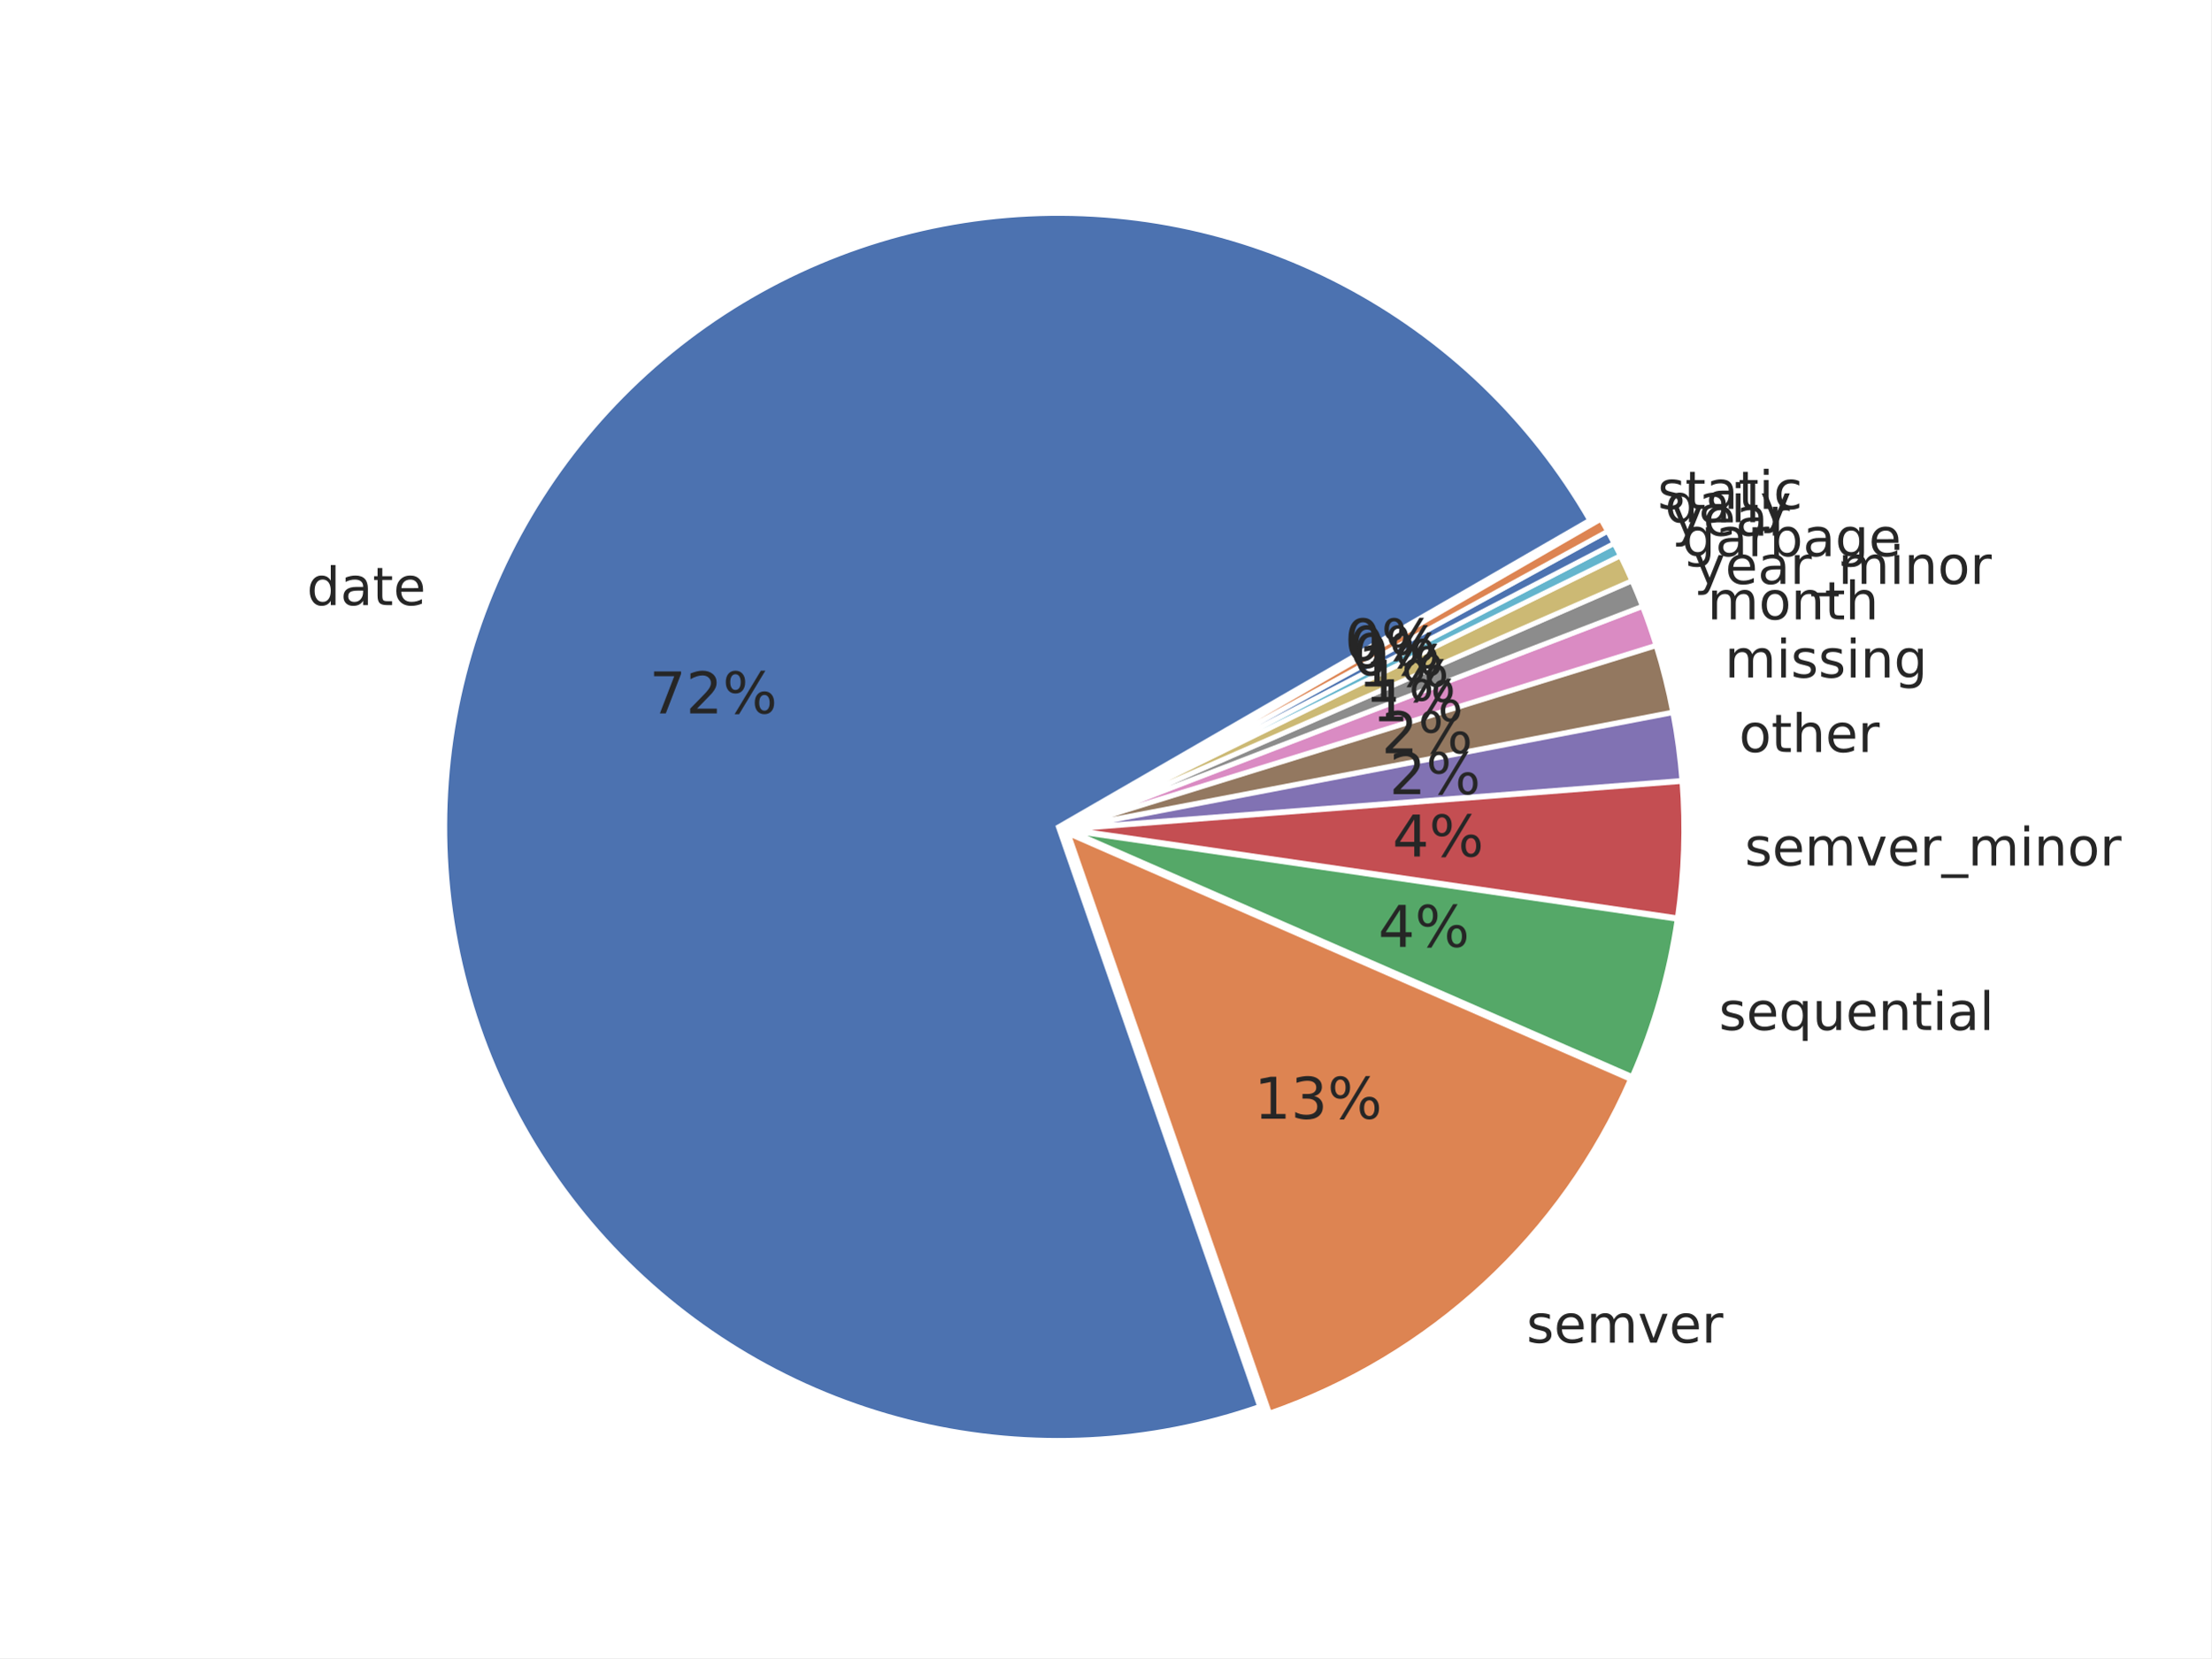
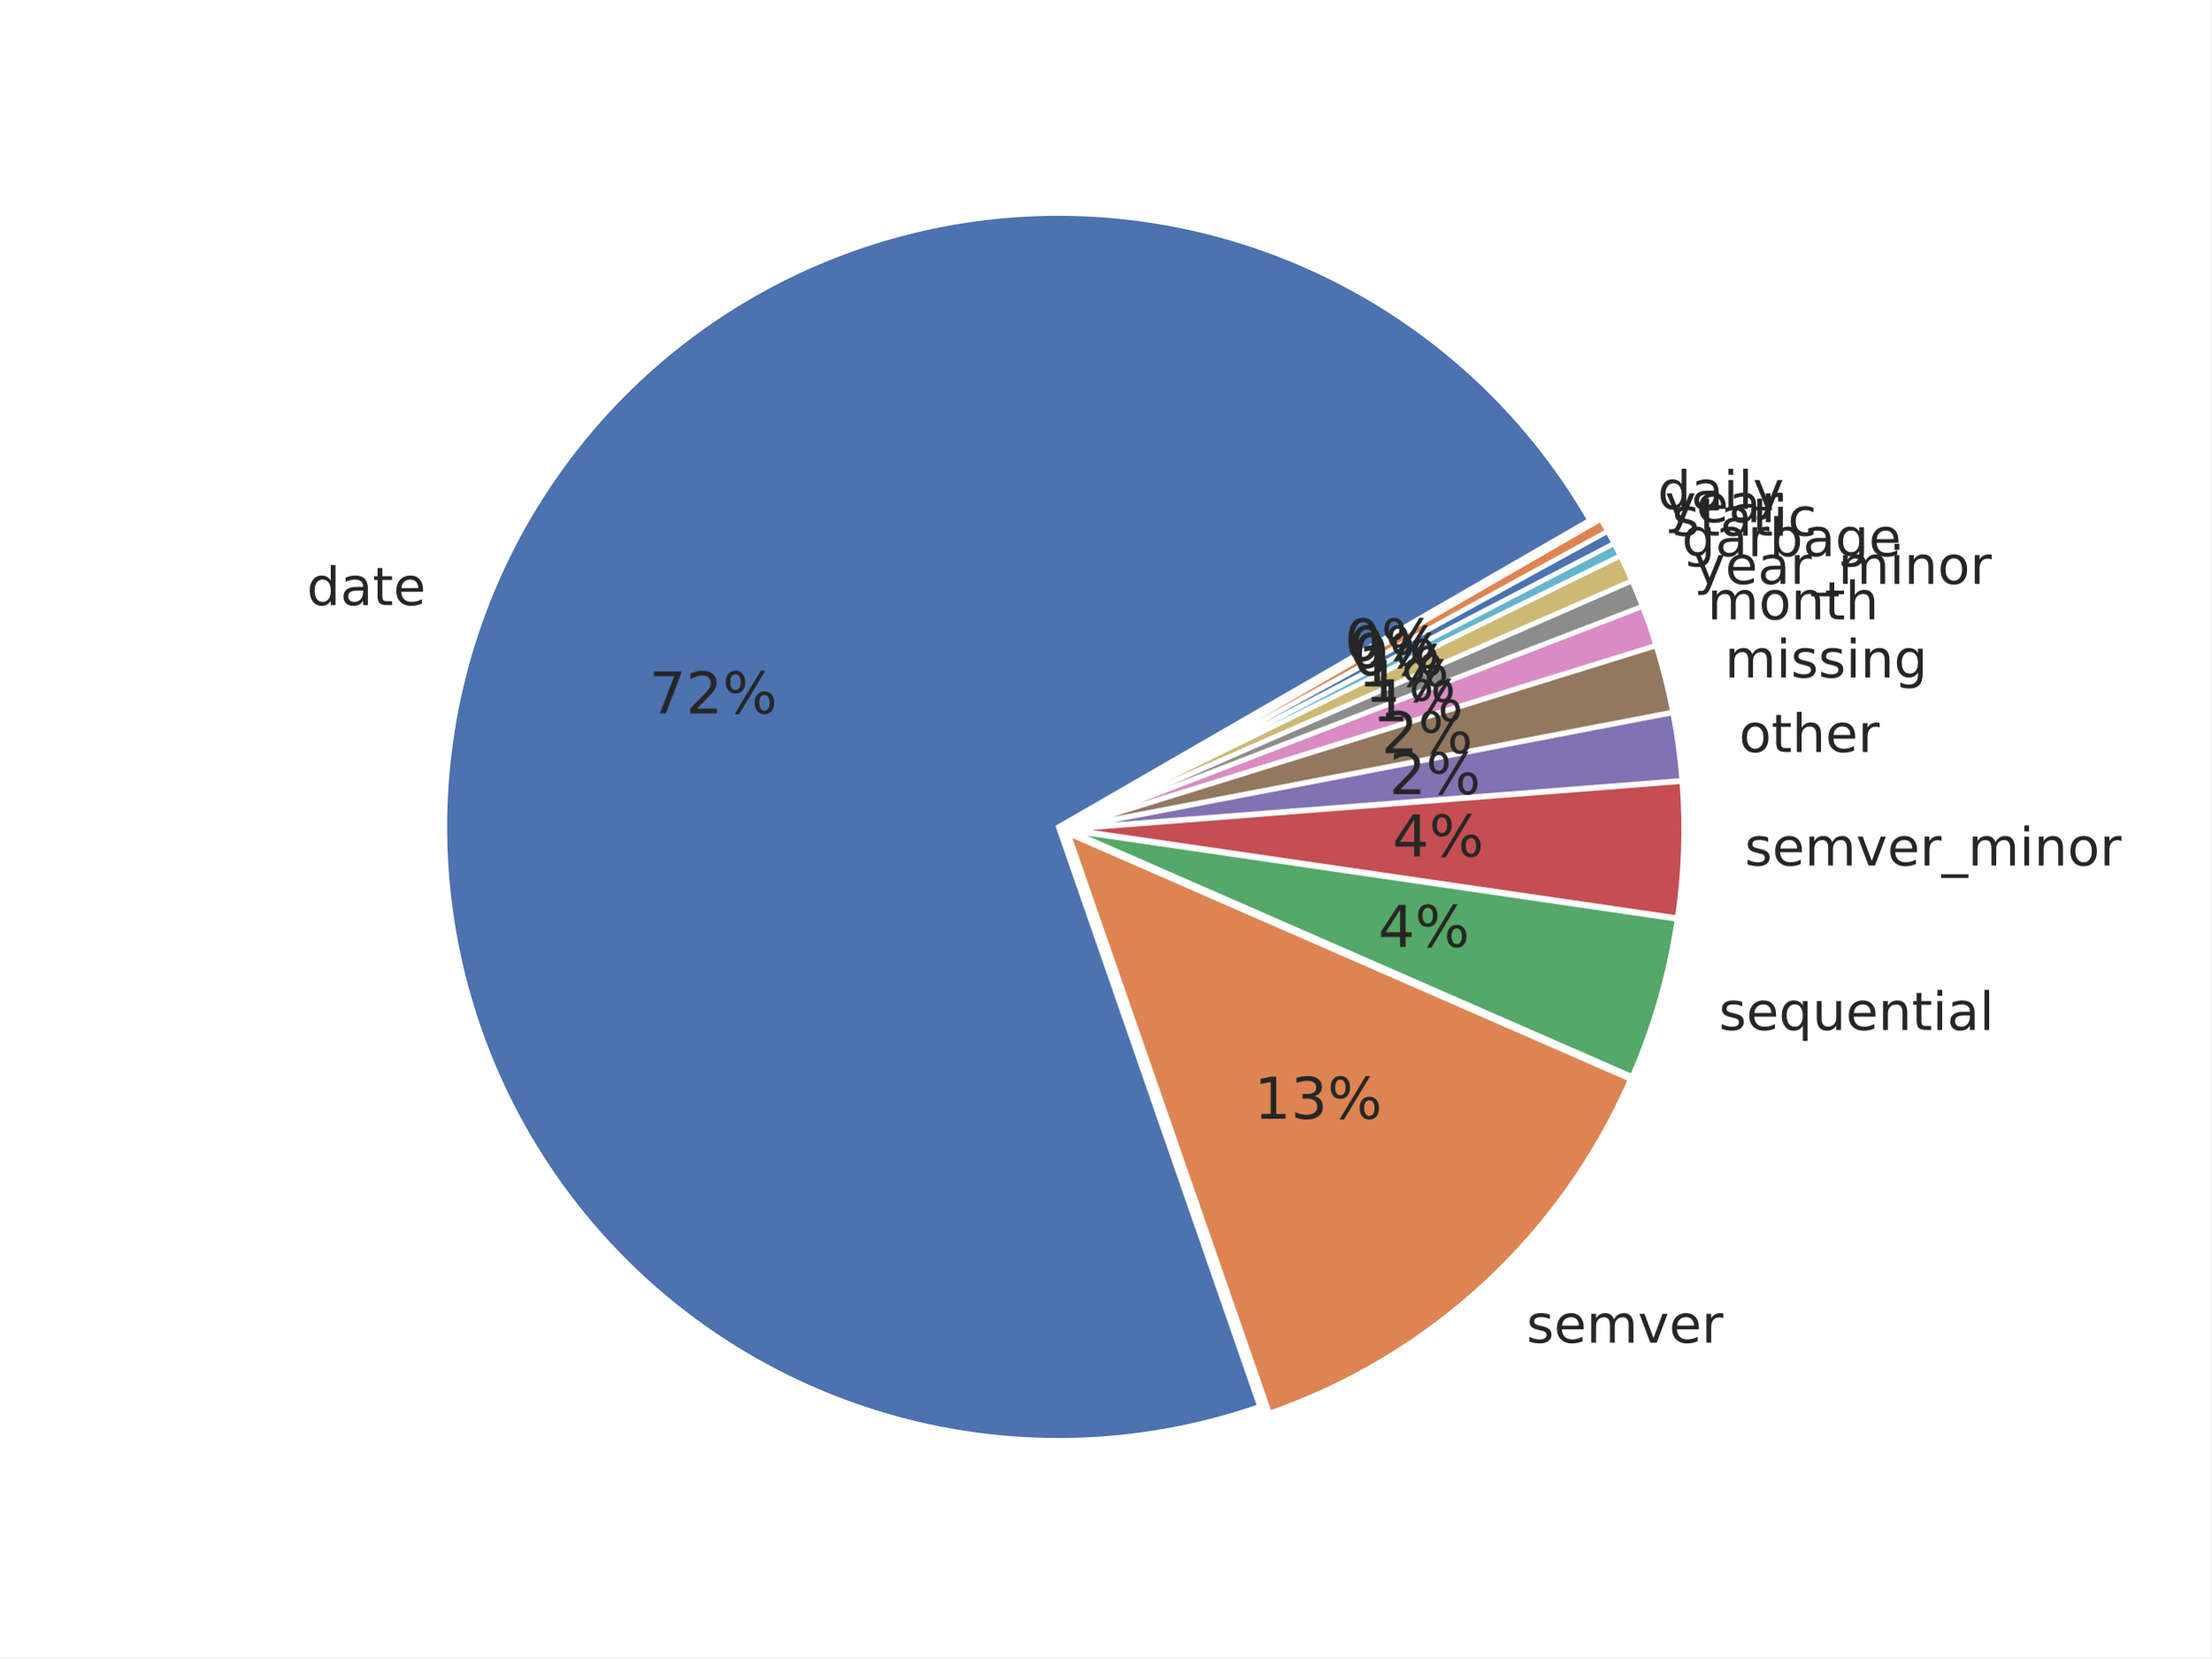
<svg xmlns="http://www.w3.org/2000/svg" xmlns:xlink="http://www.w3.org/1999/xlink" width="460.8pt" height="345.6pt" viewBox="0 0 460.8 345.6" version="1.1">
  <defs>
    <style type="text/css">*{stroke-linejoin: round; stroke-linecap: butt}</style>
  </defs>
  <g id="figure_1">
    <g id="patch_1">
      <path d="M 0 345.6  L 460.8 345.6  L 460.8 0  L 0 0  z " style="fill: #ffffff" />
    </g>
    <g id="axes_1">
      <g id="matplotlib.axis_1" />
      <g id="matplotlib.axis_2" />
      <g id="patch_2">
        <path d="M 331.298 108.418  C 319.169 87.41 301.309 70.281 279.813 59.04  C 258.317 47.799 234.059 42.903 209.886 44.928  C 185.713 46.952 162.608 55.814 143.281 70.474  C 123.954 85.134 109.191 104.995 100.726 127.728  C 92.26 150.46 90.435 175.14 95.465 198.87  C 100.496 222.601 112.176 244.417 129.137 261.76  C 146.098 279.103 167.648 291.267 191.261 296.824  C 214.874 302.382 239.587 301.108 262.503 293.15  L 220.558 172.354  z " style="fill: #4c72b0; stroke: #ffffff; stroke-linejoin: miter" />
      </g>
      <g id="patch_3">
        <path d="M 264.57 294.535  C 281.225 288.752 296.506 279.586 309.45 267.614  C 322.394 255.642 332.723 241.122 339.786 224.967  L 222.624 173.739  z " style="fill: #dd8452; stroke: #ffffff; stroke-linejoin: miter" />
      </g>
      <g id="patch_4">
        <path d="M 340.147 224.38  C 342.431 219.157 344.363 213.787 345.93 208.307  C 347.497 202.826 348.696 197.247 349.519 191.606  L 222.986 173.152  z " style="fill: #55a868; stroke: #ffffff; stroke-linejoin: miter" />
      </g>
      <g id="patch_5">
        <path d="M 349.567 191.297  C 350.253 186.597 350.676 181.863 350.835 177.116  C 350.993 172.369 350.888 167.616 350.518 162.881  L 223.034 172.843  z " style="fill: #c44e52; stroke: #ffffff; stroke-linejoin: miter" />
      </g>
      <g id="patch_6">
        <path d="M 350.507 162.668  C 350.322 160.301 350.071 157.939 349.754 155.586  C 349.438 153.233 349.056 150.889 348.609 148.557  L 223.023 172.63  z " style="fill: #8172b3; stroke: #ffffff; stroke-linejoin: miter" />
      </g>
      <g id="patch_7">
        <path d="M 348.582 148.417  C 348.135 146.085 347.623 143.766 347.047 141.463  C 346.471 139.159 345.831 136.872 345.127 134.604  L 222.997 172.49  z " style="fill: #937860; stroke: #ffffff; stroke-linejoin: miter" />
      </g>
      <g id="patch_8">
        <path d="M 345.095 134.495  C 344.673 133.135 344.228 131.781 343.761 130.435  C 343.294 129.09 342.804 127.752 342.292 126.422  L 222.964 172.381  z " style="fill: #da8bc3; stroke: #ffffff; stroke-linejoin: miter" />
      </g>
      <g id="patch_9">
        <path d="M 342.267 126.356  C 341.925 125.47 341.574 124.587 341.213 123.709  C 340.852 122.83 340.481 121.956 340.101 121.086  L 222.939 172.314  z " style="fill: #8c8c8c; stroke: #ffffff; stroke-linejoin: miter" />
      </g>
      <g id="patch_10">
        <path d="M 340.078 121.034  C 339.697 120.163 339.307 119.297 338.908 118.436  C 338.508 117.575 338.098 116.718 337.68 115.865  L 222.916 172.262  z " style="fill: #ccb974; stroke: #ffffff; stroke-linejoin: miter" />
      </g>
      <g id="patch_11">
        <path d="M 337.661 115.827  C 337.452 115.401 337.24 114.976 337.026 114.552  C 336.811 114.128 336.595 113.705 336.376 113.284  L 222.897 172.223  z " style="fill: #64b5cd; stroke: #ffffff; stroke-linejoin: miter" />
      </g>
      <g id="patch_12">
        <path d="M 336.363 113.259  C 336.144 112.837 335.923 112.417 335.699 111.998  C 335.476 111.579 335.25 111.161 335.022 110.745  L 222.884 172.198  z " style="fill: #4c72b0; stroke: #ffffff; stroke-linejoin: miter" />
      </g>
      <g id="patch_13">
        <path d="M 335.008 110.72  C 334.78 110.304 334.549 109.889 334.316 109.475  C 334.084 109.061 333.848 108.648 333.611 108.237  L 222.871 172.173  z " style="fill: #dd8452; stroke: #ffffff; stroke-linejoin: miter" />
      </g>
      <g id="text_1">
        <g style="fill: #262626" transform="translate(63.93733 126.123) scale(0.11 -0.11)">
          <defs>
            <path id="DejaVuSans-47" d="M 2906 2969  L 2906 4863  L 3481 4863  L 3481 0  L 2906 0  L 2906 525  Q 2725 213 2448 61  Q 2172 -91 1784 -91  Q 1150 -91 751 415  Q 353 922 353 1747  Q 353 2572 751 3078  Q 1150 3584 1784 3584  Q 2172 3584 2448 3432  Q 2725 3281 2906 2969  z M 947 1747  Q 947 1113 1208 752  Q 1469 391 1925 391  Q 2381 391 2643 752  Q 2906 1113 2906 1747  Q 2906 2381 2643 2742  Q 2381 3103 1925 3103  Q 1469 3103 1208 2742  Q 947 2381 947 1747  z " transform="scale(0.015625)" />
            <path id="DejaVuSans-44" d="M 2194 1759  Q 1497 1759 1228 1600  Q 959 1441 959 1056  Q 959 750 1161 570  Q 1363 391 1709 391  Q 2188 391 2477 730  Q 2766 1069 2766 1631  L 2766 1759  L 2194 1759  z M 3341 1997  L 3341 0  L 2766 0  L 2766 531  Q 2569 213 2275 61  Q 1981 -91 1556 -91  Q 1019 -91 701 211  Q 384 513 384 1019  Q 384 1609 779 1909  Q 1175 2209 1959 2209  L 2766 2209  L 2766 2266  Q 2766 2663 2505 2880  Q 2244 3097 1772 3097  Q 1472 3097 1187 3025  Q 903 2953 641 2809  L 641 3341  Q 956 3463 1253 3523  Q 1550 3584 1831 3584  Q 2591 3584 2966 3190  Q 3341 2797 3341 1997  z " transform="scale(0.015625)" />
            <path id="DejaVuSans-57" d="M 1172 4494  L 1172 3500  L 2356 3500  L 2356 3053  L 1172 3053  L 1172 1153  Q 1172 725 1289 603  Q 1406 481 1766 481  L 2356 481  L 2356 0  L 1766 0  Q 1100 0 847 248  Q 594 497 594 1153  L 594 3053  L 172 3053  L 172 3500  L 594 3500  L 594 4494  L 1172 4494  z " transform="scale(0.015625)" />
            <path id="DejaVuSans-48" d="M 3597 1894  L 3597 1613  L 953 1613  Q 991 1019 1311 708  Q 1631 397 2203 397  Q 2534 397 2845 478  Q 3156 559 3463 722  L 3463 178  Q 3153 47 2828 -22  Q 2503 -91 2169 -91  Q 1331 -91 842 396  Q 353 884 353 1716  Q 353 2575 817 3079  Q 1281 3584 2069 3584  Q 2775 3584 3186 3129  Q 3597 2675 3597 1894  z M 3022 2063  Q 3016 2534 2758 2815  Q 2500 3097 2075 3097  Q 1594 3097 1305 2825  Q 1016 2553 972 2059  L 3022 2063  z " transform="scale(0.015625)" />
          </defs>
          <use xlink:href="#DejaVuSans-47" />
          <use xlink:href="#DejaVuSans-44" transform="translate(63.48438 0)" />
          <use xlink:href="#DejaVuSans-57" transform="translate(124.7656 0)" />
          <use xlink:href="#DejaVuSans-48" transform="translate(163.9688 0)" />
        </g>
      </g>
      <g id="text_2">
        <g style="fill: #262626" transform="translate(318.1327 279.8588) scale(0.11 -0.11)">
          <defs>
            <path id="DejaVuSans-56" d="M 2834 3397  L 2834 2853  Q 2591 2978 2328 3040  Q 2066 3103 1784 3103  Q 1356 3103 1142 2972  Q 928 2841 928 2578  Q 928 2378 1081 2264  Q 1234 2150 1697 2047  L 1894 2003  Q 2506 1872 2764 1633  Q 3022 1394 3022 966  Q 3022 478 2636 193  Q 2250 -91 1575 -91  Q 1294 -91 989 -36  Q 684 19 347 128  L 347 722  Q 666 556 975 473  Q 1284 391 1588 391  Q 1994 391 2212 530  Q 2431 669 2431 922  Q 2431 1156 2273 1281  Q 2116 1406 1581 1522  L 1381 1569  Q 847 1681 609 1914  Q 372 2147 372 2553  Q 372 3047 722 3315  Q 1072 3584 1716 3584  Q 2034 3584 2315 3537  Q 2597 3491 2834 3397  z " transform="scale(0.015625)" />
            <path id="DejaVuSans-50" d="M 3328 2828  Q 3544 3216 3844 3400  Q 4144 3584 4550 3584  Q 5097 3584 5394 3201  Q 5691 2819 5691 2113  L 5691 0  L 5113 0  L 5113 2094  Q 5113 2597 4934 2840  Q 4756 3084 4391 3084  Q 3944 3084 3684 2787  Q 3425 2491 3425 1978  L 3425 0  L 2847 0  L 2847 2094  Q 2847 2600 2669 2842  Q 2491 3084 2119 3084  Q 1678 3084 1418 2786  Q 1159 2488 1159 1978  L 1159 0  L 581 0  L 581 3500  L 1159 3500  L 1159 2956  Q 1356 3278 1631 3431  Q 1906 3584 2284 3584  Q 2666 3584 2933 3390  Q 3200 3197 3328 2828  z " transform="scale(0.015625)" />
            <path id="DejaVuSans-59" d="M 191 3500  L 800 3500  L 1894 563  L 2988 3500  L 3597 3500  L 2284 0  L 1503 0  L 191 3500  z " transform="scale(0.015625)" />
            <path id="DejaVuSans-55" d="M 2631 2963  Q 2534 3019 2420 3045  Q 2306 3072 2169 3072  Q 1681 3072 1420 2755  Q 1159 2438 1159 1844  L 1159 0  L 581 0  L 581 3500  L 1159 3500  L 1159 2956  Q 1341 3275 1631 3429  Q 1922 3584 2338 3584  Q 2397 3584 2469 3576  Q 2541 3569 2628 3553  L 2631 2963  z " transform="scale(0.015625)" />
          </defs>
          <use xlink:href="#DejaVuSans-56" />
          <use xlink:href="#DejaVuSans-48" transform="translate(52.09375 0)" />
          <use xlink:href="#DejaVuSans-50" transform="translate(113.625 0)" />
          <use xlink:href="#DejaVuSans-59" transform="translate(211.0312 0)" />
          <use xlink:href="#DejaVuSans-48" transform="translate(270.2188 0)" />
          <use xlink:href="#DejaVuSans-55" transform="translate(331.75 0)" />
        </g>
      </g>
      <g id="text_3">
        <g style="fill: #262626" transform="translate(358.2246 214.6799) scale(0.11 -0.11)">
          <defs>
            <path id="DejaVuSans-54" d="M 947 1747  Q 947 1113 1208 752  Q 1469 391 1925 391  Q 2381 391 2643 752  Q 2906 1113 2906 1747  Q 2906 2381 2643 2742  Q 2381 3103 1925 3103  Q 1469 3103 1208 2742  Q 947 2381 947 1747  z M 2906 525  Q 2725 213 2448 61  Q 2172 -91 1784 -91  Q 1150 -91 751 415  Q 353 922 353 1747  Q 353 2572 751 3078  Q 1150 3584 1784 3584  Q 2172 3584 2448 3432  Q 2725 3281 2906 2969  L 2906 3500  L 3481 3500  L 3481 -1331  L 2906 -1331  L 2906 525  z " transform="scale(0.015625)" />
            <path id="DejaVuSans-58" d="M 544 1381  L 544 3500  L 1119 3500  L 1119 1403  Q 1119 906 1312 657  Q 1506 409 1894 409  Q 2359 409 2629 706  Q 2900 1003 2900 1516  L 2900 3500  L 3475 3500  L 3475 0  L 2900 0  L 2900 538  Q 2691 219 2414 64  Q 2138 -91 1772 -91  Q 1169 -91 856 284  Q 544 659 544 1381  z M 1991 3584  L 1991 3584  z " transform="scale(0.015625)" />
            <path id="DejaVuSans-51" d="M 3513 2113  L 3513 0  L 2938 0  L 2938 2094  Q 2938 2591 2744 2837  Q 2550 3084 2163 3084  Q 1697 3084 1428 2787  Q 1159 2491 1159 1978  L 1159 0  L 581 0  L 581 3500  L 1159 3500  L 1159 2956  Q 1366 3272 1645 3428  Q 1925 3584 2291 3584  Q 2894 3584 3203 3211  Q 3513 2838 3513 2113  z " transform="scale(0.015625)" />
            <path id="DejaVuSans-4c" d="M 603 3500  L 1178 3500  L 1178 0  L 603 0  L 603 3500  z M 603 4863  L 1178 4863  L 1178 4134  L 603 4134  L 603 4863  z " transform="scale(0.015625)" />
            <path id="DejaVuSans-4f" d="M 603 4863  L 1178 4863  L 1178 0  L 603 0  L 603 4863  z " transform="scale(0.015625)" />
          </defs>
          <use xlink:href="#DejaVuSans-56" />
          <use xlink:href="#DejaVuSans-48" transform="translate(52.09375 0)" />
          <use xlink:href="#DejaVuSans-54" transform="translate(113.625 0)" />
          <use xlink:href="#DejaVuSans-58" transform="translate(177.1094 0)" />
          <use xlink:href="#DejaVuSans-48" transform="translate(240.4844 0)" />
          <use xlink:href="#DejaVuSans-51" transform="translate(302.0156 0)" />
          <use xlink:href="#DejaVuSans-57" transform="translate(365.3906 0)" />
          <use xlink:href="#DejaVuSans-4c" transform="translate(404.5938 0)" />
          <use xlink:href="#DejaVuSans-44" transform="translate(432.375 0)" />
          <use xlink:href="#DejaVuSans-4f" transform="translate(493.6562 0)" />
        </g>
      </g>
      <g id="text_4">
        <g style="fill: #262626" transform="translate(363.6148 180.4007) scale(0.11 -0.11)">
          <defs>
            <path id="DejaVuSans-42" d="M 3263 -1063  L 3263 -1509  L -63 -1509  L -63 -1063  L 3263 -1063  z " transform="scale(0.015625)" />
            <path id="DejaVuSans-52" d="M 1959 3097  Q 1497 3097 1228 2736  Q 959 2375 959 1747  Q 959 1119 1226 758  Q 1494 397 1959 397  Q 2419 397 2687 759  Q 2956 1122 2956 1747  Q 2956 2369 2687 2733  Q 2419 3097 1959 3097  z M 1959 3584  Q 2709 3584 3137 3096  Q 3566 2609 3566 1747  Q 3566 888 3137 398  Q 2709 -91 1959 -91  Q 1206 -91 779 398  Q 353 888 353 1747  Q 353 2609 779 3096  Q 1206 3584 1959 3584  z " transform="scale(0.015625)" />
          </defs>
          <use xlink:href="#DejaVuSans-56" />
          <use xlink:href="#DejaVuSans-48" transform="translate(52.09375 0)" />
          <use xlink:href="#DejaVuSans-50" transform="translate(113.625 0)" />
          <use xlink:href="#DejaVuSans-59" transform="translate(211.0312 0)" />
          <use xlink:href="#DejaVuSans-48" transform="translate(270.2188 0)" />
          <use xlink:href="#DejaVuSans-55" transform="translate(331.75 0)" />
          <use xlink:href="#DejaVuSans-42" transform="translate(372.8594 0)" />
          <use xlink:href="#DejaVuSans-50" transform="translate(422.8594 0)" />
          <use xlink:href="#DejaVuSans-4c" transform="translate(520.2656 0)" />
          <use xlink:href="#DejaVuSans-51" transform="translate(548.0469 0)" />
          <use xlink:href="#DejaVuSans-52" transform="translate(611.4219 0)" />
          <use xlink:href="#DejaVuSans-55" transform="translate(672.6094 0)" />
        </g>
      </g>
      <g id="text_5">
        <g style="fill: #262626" transform="translate(362.4276 156.7394) scale(0.11 -0.11)">
          <defs>
            <path id="DejaVuSans-4b" d="M 3513 2113  L 3513 0  L 2938 0  L 2938 2094  Q 2938 2591 2744 2837  Q 2550 3084 2163 3084  Q 1697 3084 1428 2787  Q 1159 2491 1159 1978  L 1159 0  L 581 0  L 581 4863  L 1159 4863  L 1159 2956  Q 1366 3272 1645 3428  Q 1925 3584 2291 3584  Q 2894 3584 3203 3211  Q 3513 2838 3513 2113  z " transform="scale(0.015625)" />
          </defs>
          <use xlink:href="#DejaVuSans-52" />
          <use xlink:href="#DejaVuSans-57" transform="translate(61.1875 0)" />
          <use xlink:href="#DejaVuSans-4b" transform="translate(100.3906 0)" />
          <use xlink:href="#DejaVuSans-48" transform="translate(163.7656 0)" />
          <use xlink:href="#DejaVuSans-55" transform="translate(225.2969 0)" />
        </g>
      </g>
      <g id="text_6">
        <g style="fill: #262626" transform="translate(359.4523 141.2177) scale(0.11 -0.11)">
          <defs>
            <path id="DejaVuSans-4a" d="M 2906 1791  Q 2906 2416 2648 2759  Q 2391 3103 1925 3103  Q 1463 3103 1205 2759  Q 947 2416 947 1791  Q 947 1169 1205 825  Q 1463 481 1925 481  Q 2391 481 2648 825  Q 2906 1169 2906 1791  z M 3481 434  Q 3481 -459 3084 -895  Q 2688 -1331 1869 -1331  Q 1566 -1331 1297 -1286  Q 1028 -1241 775 -1147  L 775 -588  Q 1028 -725 1275 -790  Q 1522 -856 1778 -856  Q 2344 -856 2625 -561  Q 2906 -266 2906 331  L 2906 616  Q 2728 306 2450 153  Q 2172 0 1784 0  Q 1141 0 747 490  Q 353 981 353 1791  Q 353 2603 747 3093  Q 1141 3584 1784 3584  Q 2172 3584 2450 3431  Q 2728 3278 2906 2969  L 2906 3500  L 3481 3500  L 3481 434  z " transform="scale(0.015625)" />
          </defs>
          <use xlink:href="#DejaVuSans-50" />
          <use xlink:href="#DejaVuSans-4c" transform="translate(97.40625 0)" />
          <use xlink:href="#DejaVuSans-56" transform="translate(125.1875 0)" />
          <use xlink:href="#DejaVuSans-56" transform="translate(177.2812 0)" />
          <use xlink:href="#DejaVuSans-4c" transform="translate(229.375 0)" />
          <use xlink:href="#DejaVuSans-51" transform="translate(257.1562 0)" />
          <use xlink:href="#DejaVuSans-4a" transform="translate(320.5312 0)" />
        </g>
      </g>
      <g id="text_7">
        <g style="fill: #262626" transform="translate(355.8405 129.0987) scale(0.11 -0.11)">
          <use xlink:href="#DejaVuSans-50" />
          <use xlink:href="#DejaVuSans-52" transform="translate(97.40625 0)" />
          <use xlink:href="#DejaVuSans-51" transform="translate(158.5938 0)" />
          <use xlink:href="#DejaVuSans-57" transform="translate(221.9688 0)" />
          <use xlink:href="#DejaVuSans-4b" transform="translate(261.1719 0)" />
        </g>
      </g>
      <g id="text_8">
        <g style="fill: #262626" transform="translate(353.0404 121.706) scale(0.11 -0.11)">
          <defs>
            <path id="DejaVuSans-5c" d="M 2059 -325  Q 1816 -950 1584 -1140  Q 1353 -1331 966 -1331  L 506 -1331  L 506 -850  L 844 -850  Q 1081 -850 1212 -737  Q 1344 -625 1503 -206  L 1606 56  L 191 3500  L 800 3500  L 1894 763  L 2988 3500  L 3597 3500  L 2059 -325  z " transform="scale(0.015625)" />
          </defs>
          <use xlink:href="#DejaVuSans-5c" />
          <use xlink:href="#DejaVuSans-48" transform="translate(59.1875 0)" />
          <use xlink:href="#DejaVuSans-44" transform="translate(120.7188 0)" />
          <use xlink:href="#DejaVuSans-55" transform="translate(182 0)" />
          <use xlink:href="#DejaVuSans-42" transform="translate(223.1094 0)" />
          <use xlink:href="#DejaVuSans-50" transform="translate(273.1094 0)" />
          <use xlink:href="#DejaVuSans-4c" transform="translate(370.5156 0)" />
          <use xlink:href="#DejaVuSans-51" transform="translate(398.2969 0)" />
          <use xlink:href="#DejaVuSans-52" transform="translate(461.6719 0)" />
          <use xlink:href="#DejaVuSans-55" transform="translate(522.8594 0)" />
        </g>
      </g>
      <g id="text_9">
        <g style="fill: #262626" transform="translate(350.5067 115.9112) scale(0.11 -0.11)">
          <defs>
            <path id="DejaVuSans-45" d="M 3116 1747  Q 3116 2381 2855 2742  Q 2594 3103 2138 3103  Q 1681 3103 1420 2742  Q 1159 2381 1159 1747  Q 1159 1113 1420 752  Q 1681 391 2138 391  Q 2594 391 2855 752  Q 3116 1113 3116 1747  z M 1159 2969  Q 1341 3281 1617 3432  Q 1894 3584 2278 3584  Q 2916 3584 3314 3078  Q 3713 2572 3713 1747  Q 3713 922 3314 415  Q 2916 -91 2278 -91  Q 1894 -91 1617 61  Q 1341 213 1159 525  L 1159 0  L 581 0  L 581 4863  L 1159 4863  L 1159 2969  z " transform="scale(0.015625)" />
          </defs>
          <use xlink:href="#DejaVuSans-4a" />
          <use xlink:href="#DejaVuSans-44" transform="translate(63.48438 0)" />
          <use xlink:href="#DejaVuSans-55" transform="translate(124.7656 0)" />
          <use xlink:href="#DejaVuSans-45" transform="translate(165.875 0)" />
          <use xlink:href="#DejaVuSans-44" transform="translate(229.3594 0)" />
          <use xlink:href="#DejaVuSans-4a" transform="translate(290.6406 0)" />
          <use xlink:href="#DejaVuSans-48" transform="translate(354.125 0)" />
        </g>
      </g>
      <g id="text_10">
-         <g style="fill: #262626" transform="translate(348.4384 111.642) scale(0.11 -0.11)">
-           <use xlink:href="#DejaVuSans-5c" />
-           <use xlink:href="#DejaVuSans-48" transform="translate(59.1875 0)" />
-           <use xlink:href="#DejaVuSans-44" transform="translate(120.7188 0)" />
-           <use xlink:href="#DejaVuSans-55" transform="translate(182 0)" />
-         </g>
-       </g>
-       <g id="text_11">
-         <g style="fill: #262626" transform="translate(346.9808 108.836) scale(0.11 -0.11)">
-           <use xlink:href="#DejaVuSans-47" />
-           <use xlink:href="#DejaVuSans-44" transform="translate(63.48438 0)" />
-           <use xlink:href="#DejaVuSans-4c" transform="translate(124.7656 0)" />
-           <use xlink:href="#DejaVuSans-4f" transform="translate(152.5469 0)" />
-           <use xlink:href="#DejaVuSans-5c" transform="translate(180.3281 0)" />
-         </g>
-       </g>
-       <g id="text_12">
-         <g style="fill: #262626" transform="translate(345.461 106.0627) scale(0.11 -0.11)">
+         <g style="fill: #262626" transform="translate(348.4384 111.6424) scale(0.11 -0.11)">
          <defs>
            <path id="DejaVuSans-46" d="M 3122 3366  L 3122 2828  Q 2878 2963 2633 3030  Q 2388 3097 2138 3097  Q 1578 3097 1268 2742  Q 959 2388 959 1747  Q 959 1106 1268 751  Q 1578 397 2138 397  Q 2388 397 2633 464  Q 2878 531 3122 666  L 3122 134  Q 2881 22 2623 -34  Q 2366 -91 2075 -91  Q 1284 -91 818 406  Q 353 903 353 1747  Q 353 2603 823 3093  Q 1294 3584 2113 3584  Q 2378 3584 2631 3529  Q 2884 3475 3122 3366  z " transform="scale(0.015625)" />
          </defs>
          <use xlink:href="#DejaVuSans-56" />
          <use xlink:href="#DejaVuSans-57" transform="translate(52.09375 0)" />
          <use xlink:href="#DejaVuSans-44" transform="translate(91.29688 0)" />
          <use xlink:href="#DejaVuSans-57" transform="translate(152.5781 0)" />
          <use xlink:href="#DejaVuSans-4c" transform="translate(191.7812 0)" />
          <use xlink:href="#DejaVuSans-46" transform="translate(219.5625 0)" />
        </g>
      </g>
+       <g id="text_11">
+         <g style="fill: #262626" transform="translate(346.9808 108.8355) scale(0.11 -0.11)">
+           <use xlink:href="#DejaVuSans-5c" />
+           <use xlink:href="#DejaVuSans-48" transform="translate(59.1875 0)" />
+           <use xlink:href="#DejaVuSans-44" transform="translate(120.7188 0)" />
+           <use xlink:href="#DejaVuSans-55" transform="translate(182 0)" />
+         </g>
+       </g>
+       <g id="text_12">
+         <g style="fill: #262626" transform="translate(345.461 106.0627) scale(0.11 -0.11)">
+           <use xlink:href="#DejaVuSans-47" />
+           <use xlink:href="#DejaVuSans-44" transform="translate(63.48438 0)" />
+           <use xlink:href="#DejaVuSans-4c" transform="translate(124.7656 0)" />
+           <use xlink:href="#DejaVuSans-4f" transform="translate(152.5469 0)" />
+           <use xlink:href="#DejaVuSans-5c" transform="translate(180.3281 0)" />
+         </g>
+       </g>
      <g id="text_13">
        <g style="fill: #262626" transform="translate(135.3225 148.6953) scale(0.12 -0.12)">
          <defs>
            <path id="DejaVuSans-1a" d="M 525 4666  L 3525 4666  L 3525 4397  L 1831 0  L 1172 0  L 2766 4134  L 525 4134  L 525 4666  z " transform="scale(0.015625)" />
            <path id="DejaVuSans-15" d="M 1228 531  L 3431 531  L 3431 0  L 469 0  L 469 531  Q 828 903 1448 1529  Q 2069 2156 2228 2338  Q 2531 2678 2651 2914  Q 2772 3150 2772 3378  Q 2772 3750 2511 3984  Q 2250 4219 1831 4219  Q 1534 4219 1204 4116  Q 875 4013 500 3803  L 500 4441  Q 881 4594 1212 4672  Q 1544 4750 1819 4750  Q 2544 4750 2975 4387  Q 3406 4025 3406 3419  Q 3406 3131 3298 2873  Q 3191 2616 2906 2266  Q 2828 2175 2409 1742  Q 1991 1309 1228 531  z " transform="scale(0.015625)" />
            <path id="DejaVuSans-8" d="M 4653 2053  Q 4381 2053 4226 1822  Q 4072 1591 4072 1178  Q 4072 772 4226 539  Q 4381 306 4653 306  Q 4919 306 5073 539  Q 5228 772 5228 1178  Q 5228 1588 5073 1820  Q 4919 2053 4653 2053  z M 4653 2450  Q 5147 2450 5437 2106  Q 5728 1763 5728 1178  Q 5728 594 5436 251  Q 5144 -91 4653 -91  Q 4153 -91 3862 251  Q 3572 594 3572 1178  Q 3572 1766 3864 2108  Q 4156 2450 4653 2450  z M 1428 4353  Q 1159 4353 1004 4120  Q 850 3888 850 3481  Q 850 3069 1003 2837  Q 1156 2606 1428 2606  Q 1700 2606 1854 2837  Q 2009 3069 2009 3481  Q 2009 3884 1853 4118  Q 1697 4353 1428 4353  z M 4250 4750  L 4750 4750  L 1831 -91  L 1331 -91  L 4250 4750  z M 1428 4750  Q 1922 4750 2215 4408  Q 2509 4066 2509 3481  Q 2509 2891 2217 2550  Q 1925 2209 1428 2209  Q 931 2209 642 2551  Q 353 2894 353 3481  Q 353 4063 643 4406  Q 934 4750 1428 4750  z " transform="scale(0.015625)" />
          </defs>
          <use xlink:href="#DejaVuSans-1a" />
          <use xlink:href="#DejaVuSans-15" transform="translate(63.625 0)" />
          <use xlink:href="#DejaVuSans-8" transform="translate(127.25 0)" />
        </g>
      </g>
      <g id="text_14">
        <g style="fill: #262626" transform="translate(261.3839 233.181) scale(0.12 -0.12)">
          <defs>
            <path id="DejaVuSans-14" d="M 794 531  L 1825 531  L 1825 4091  L 703 3866  L 703 4441  L 1819 4666  L 2450 4666  L 2450 531  L 3481 531  L 3481 0  L 794 0  L 794 531  z " transform="scale(0.015625)" />
            <path id="DejaVuSans-16" d="M 2597 2516  Q 3050 2419 3304 2112  Q 3559 1806 3559 1356  Q 3559 666 3084 287  Q 2609 -91 1734 -91  Q 1441 -91 1130 -33  Q 819 25 488 141  L 488 750  Q 750 597 1062 519  Q 1375 441 1716 441  Q 2309 441 2620 675  Q 2931 909 2931 1356  Q 2931 1769 2642 2001  Q 2353 2234 1838 2234  L 1294 2234  L 1294 2753  L 1863 2753  Q 2328 2753 2575 2939  Q 2822 3125 2822 3475  Q 2822 3834 2567 4026  Q 2313 4219 1838 4219  Q 1578 4219 1281 4162  Q 984 4106 628 3988  L 628 4550  Q 988 4650 1302 4700  Q 1616 4750 1894 4750  Q 2613 4750 3031 4423  Q 3450 4097 3450 3541  Q 3450 3153 3228 2886  Q 3006 2619 2597 2516  z " transform="scale(0.015625)" />
          </defs>
          <use xlink:href="#DejaVuSans-14" />
          <use xlink:href="#DejaVuSans-16" transform="translate(63.625 0)" />
          <use xlink:href="#DejaVuSans-8" transform="translate(127.25 0)" />
        </g>
      </g>
      <g id="text_15">
        <g style="fill: #262626" transform="translate(287.2339 197.3617) scale(0.12 -0.12)">
          <defs>
            <path id="DejaVuSans-17" d="M 2419 4116  L 825 1625  L 2419 1625  L 2419 4116  z M 2253 4666  L 3047 4666  L 3047 1625  L 3713 1625  L 3713 1100  L 3047 1100  L 3047 0  L 2419 0  L 2419 1100  L 313 1100  L 313 1709  L 2253 4666  z " transform="scale(0.015625)" />
          </defs>
          <use xlink:href="#DejaVuSans-17" />
          <use xlink:href="#DejaVuSans-8" transform="translate(63.625 0)" />
        </g>
      </g>
      <g id="text_16">
        <g style="fill: #262626" transform="translate(290.1961 178.5236) scale(0.12 -0.12)">
          <use xlink:href="#DejaVuSans-17" />
          <use xlink:href="#DejaVuSans-8" transform="translate(63.625 0)" />
        </g>
      </g>
      <g id="text_17">
        <g style="fill: #262626" transform="translate(289.5436 165.5205) scale(0.12 -0.12)">
          <use xlink:href="#DejaVuSans-15" />
          <use xlink:href="#DejaVuSans-8" transform="translate(63.625 0)" />
        </g>
      </g>
      <g id="text_18">
        <g style="fill: #262626" transform="translate(287.9086 156.9906) scale(0.12 -0.12)">
          <use xlink:href="#DejaVuSans-15" />
          <use xlink:href="#DejaVuSans-8" transform="translate(63.625 0)" />
        </g>
      </g>
      <g id="text_19">
        <g style="fill: #262626" transform="translate(285.9237 150.3306) scale(0.12 -0.12)">
          <use xlink:href="#DejaVuSans-14" />
          <use xlink:href="#DejaVuSans-8" transform="translate(63.625 0)" />
        </g>
      </g>
      <g id="text_20">
        <g style="fill: #262626" transform="translate(284.3849 146.268) scale(0.12 -0.12)">
          <use xlink:href="#DejaVuSans-14" />
          <use xlink:href="#DejaVuSans-8" transform="translate(63.625 0)" />
        </g>
      </g>
      <g id="text_21">
        <g style="fill: #262626" transform="translate(282.9925 143.0835) scale(0.12 -0.12)">
          <use xlink:href="#DejaVuSans-14" />
          <use xlink:href="#DejaVuSans-8" transform="translate(63.625 0)" />
        </g>
      </g>
      <g id="text_22">
        <g style="fill: #262626" transform="translate(281.8559 140.7375) scale(0.12 -0.12)">
          <defs>
            <path id="DejaVuSans-13" d="M 2034 4250  Q 1547 4250 1301 3770  Q 1056 3291 1056 2328  Q 1056 1369 1301 889  Q 1547 409 2034 409  Q 2525 409 2770 889  Q 3016 1369 3016 2328  Q 3016 3291 2770 3770  Q 2525 4250 2034 4250  z M 2034 4750  Q 2819 4750 3233 4129  Q 3647 3509 3647 2328  Q 3647 1150 3233 529  Q 2819 -91 2034 -91  Q 1250 -91 836 529  Q 422 1150 422 2328  Q 422 3509 836 4129  Q 1250 4750 2034 4750  z " transform="scale(0.015625)" />
          </defs>
          <use xlink:href="#DejaVuSans-13" />
          <use xlink:href="#DejaVuSans-8" transform="translate(63.625 0)" />
        </g>
      </g>
      <g id="text_23">
        <g style="fill: #262626" transform="translate(281.0548 139.1952) scale(0.12 -0.12)">
          <use xlink:href="#DejaVuSans-13" />
          <use xlink:href="#DejaVuSans-8" transform="translate(63.625 0)" />
        </g>
      </g>
      <g id="text_24">
        <g style="fill: #262626" transform="translate(280.2196 137.6712) scale(0.12 -0.12)">
          <use xlink:href="#DejaVuSans-13" />
          <use xlink:href="#DejaVuSans-8" transform="translate(63.625 0)" />
        </g>
      </g>
    </g>
  </g>
</svg>
